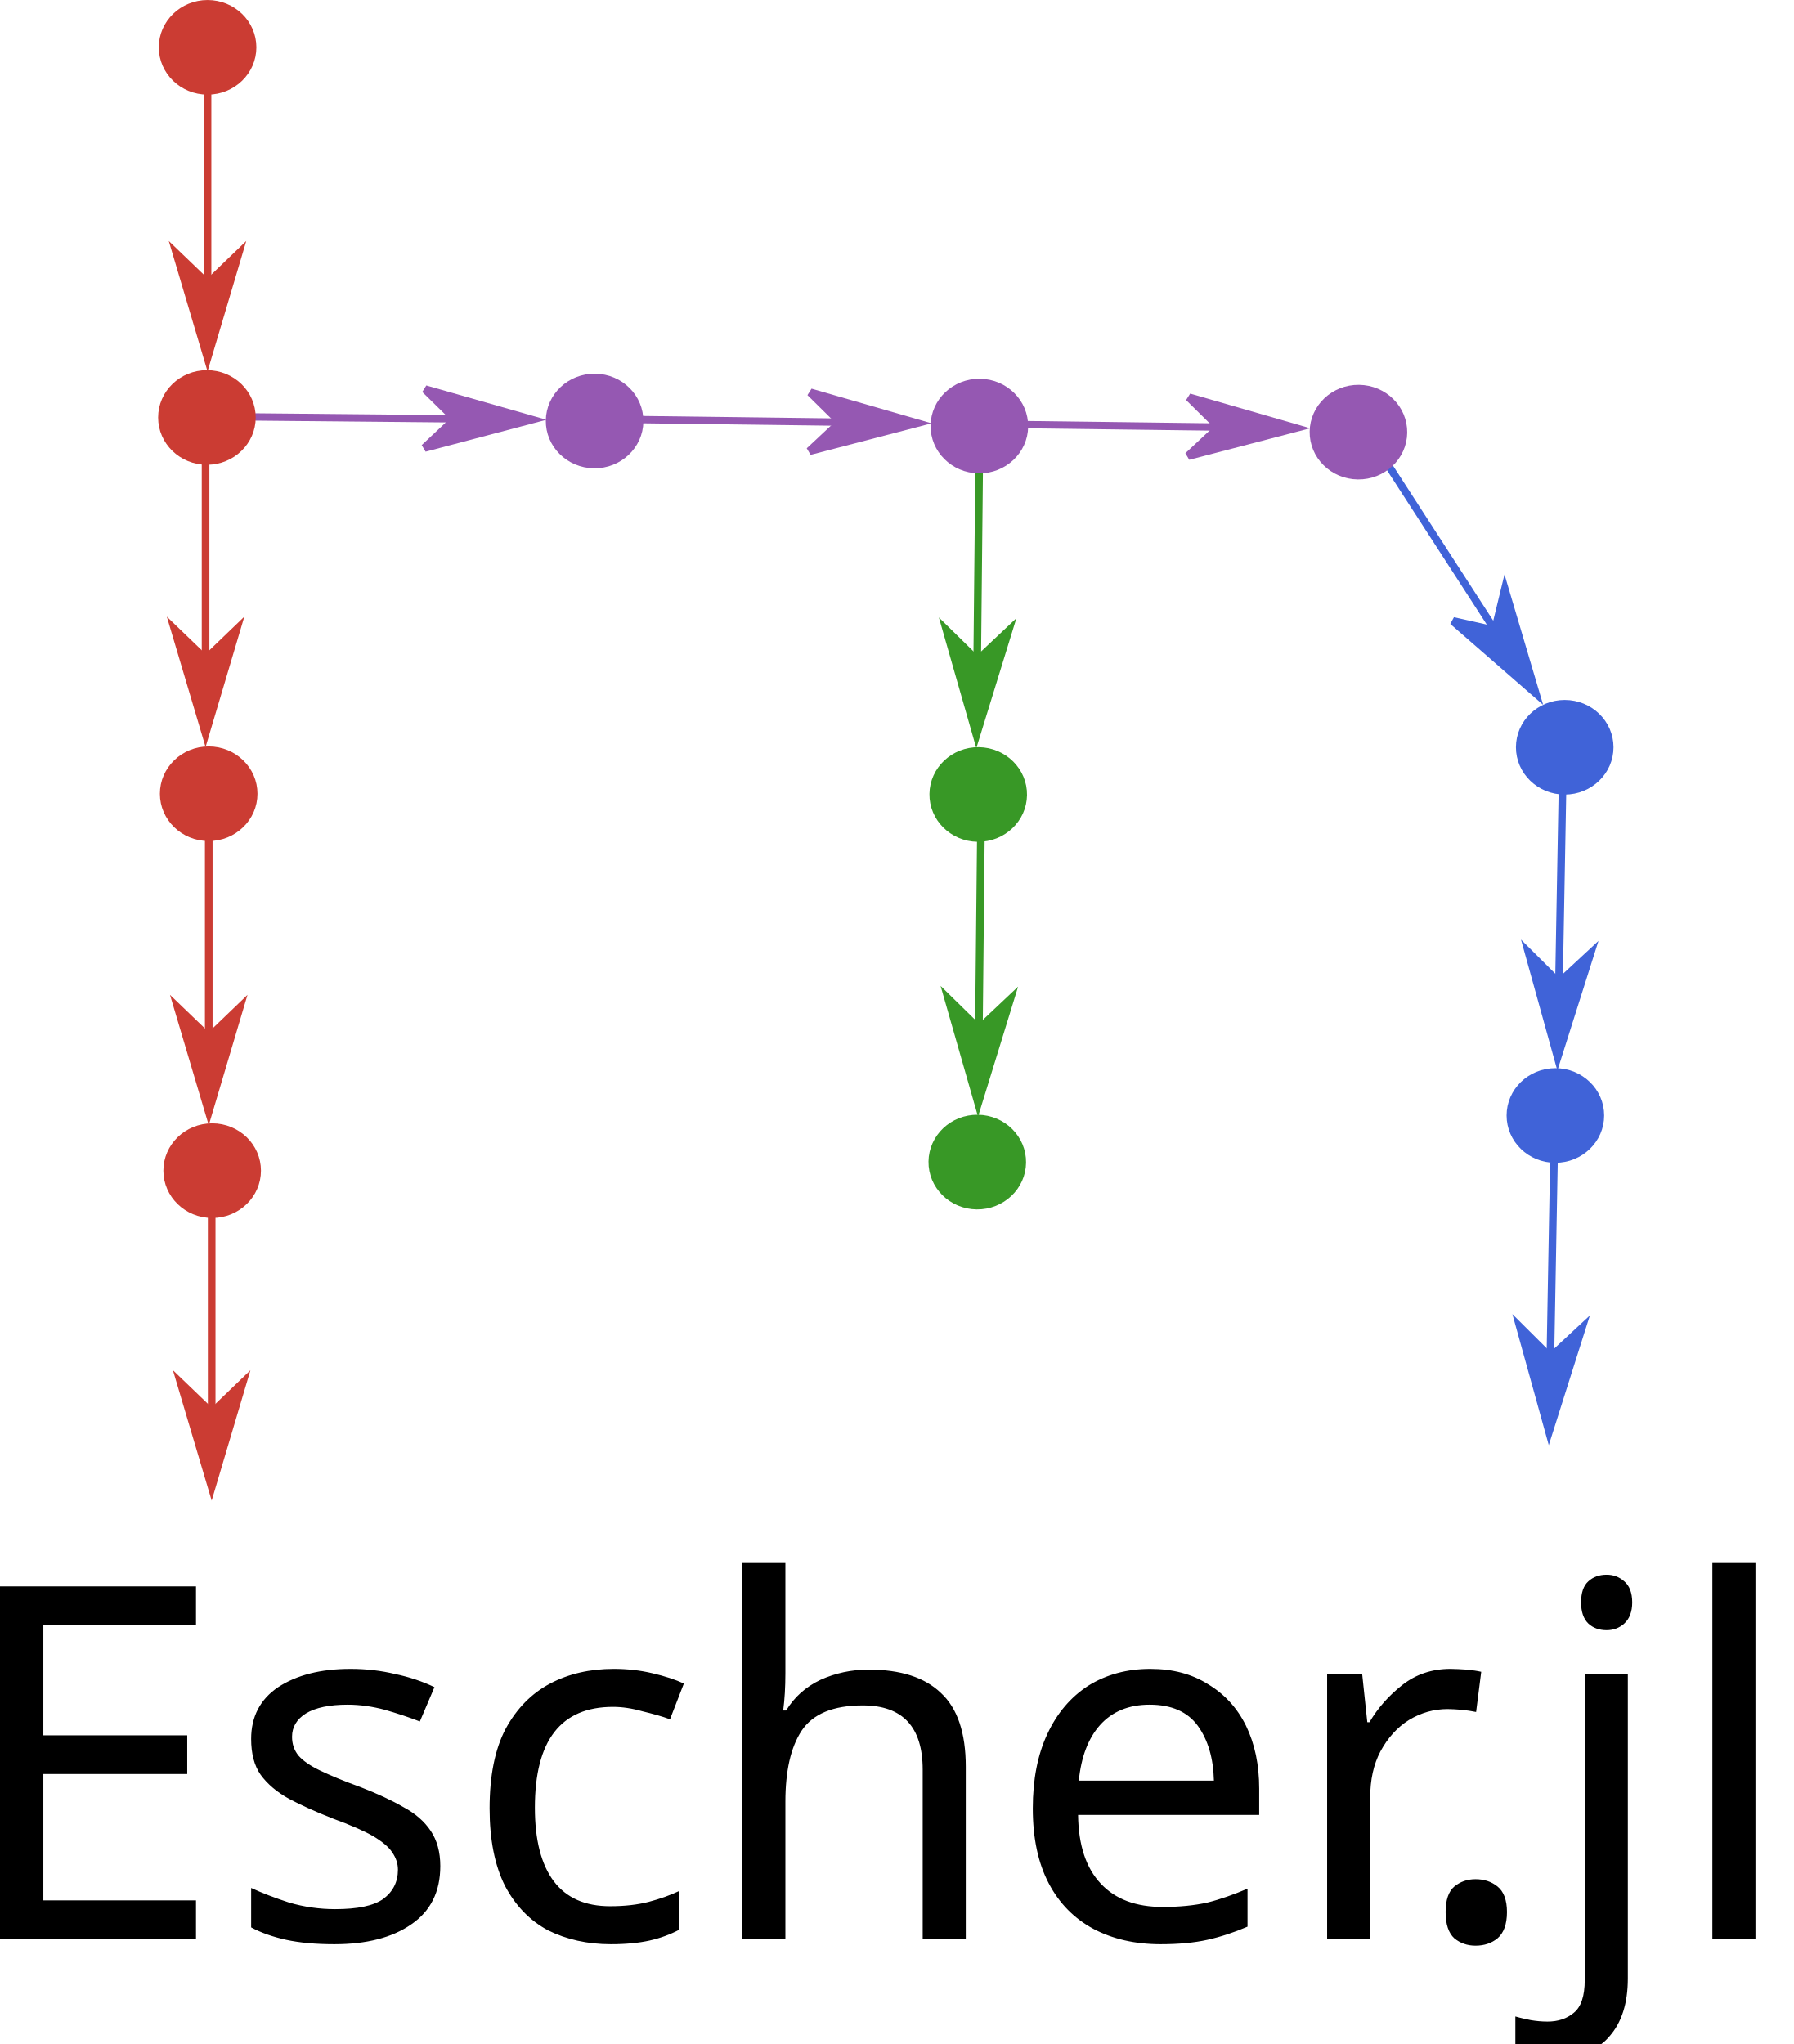
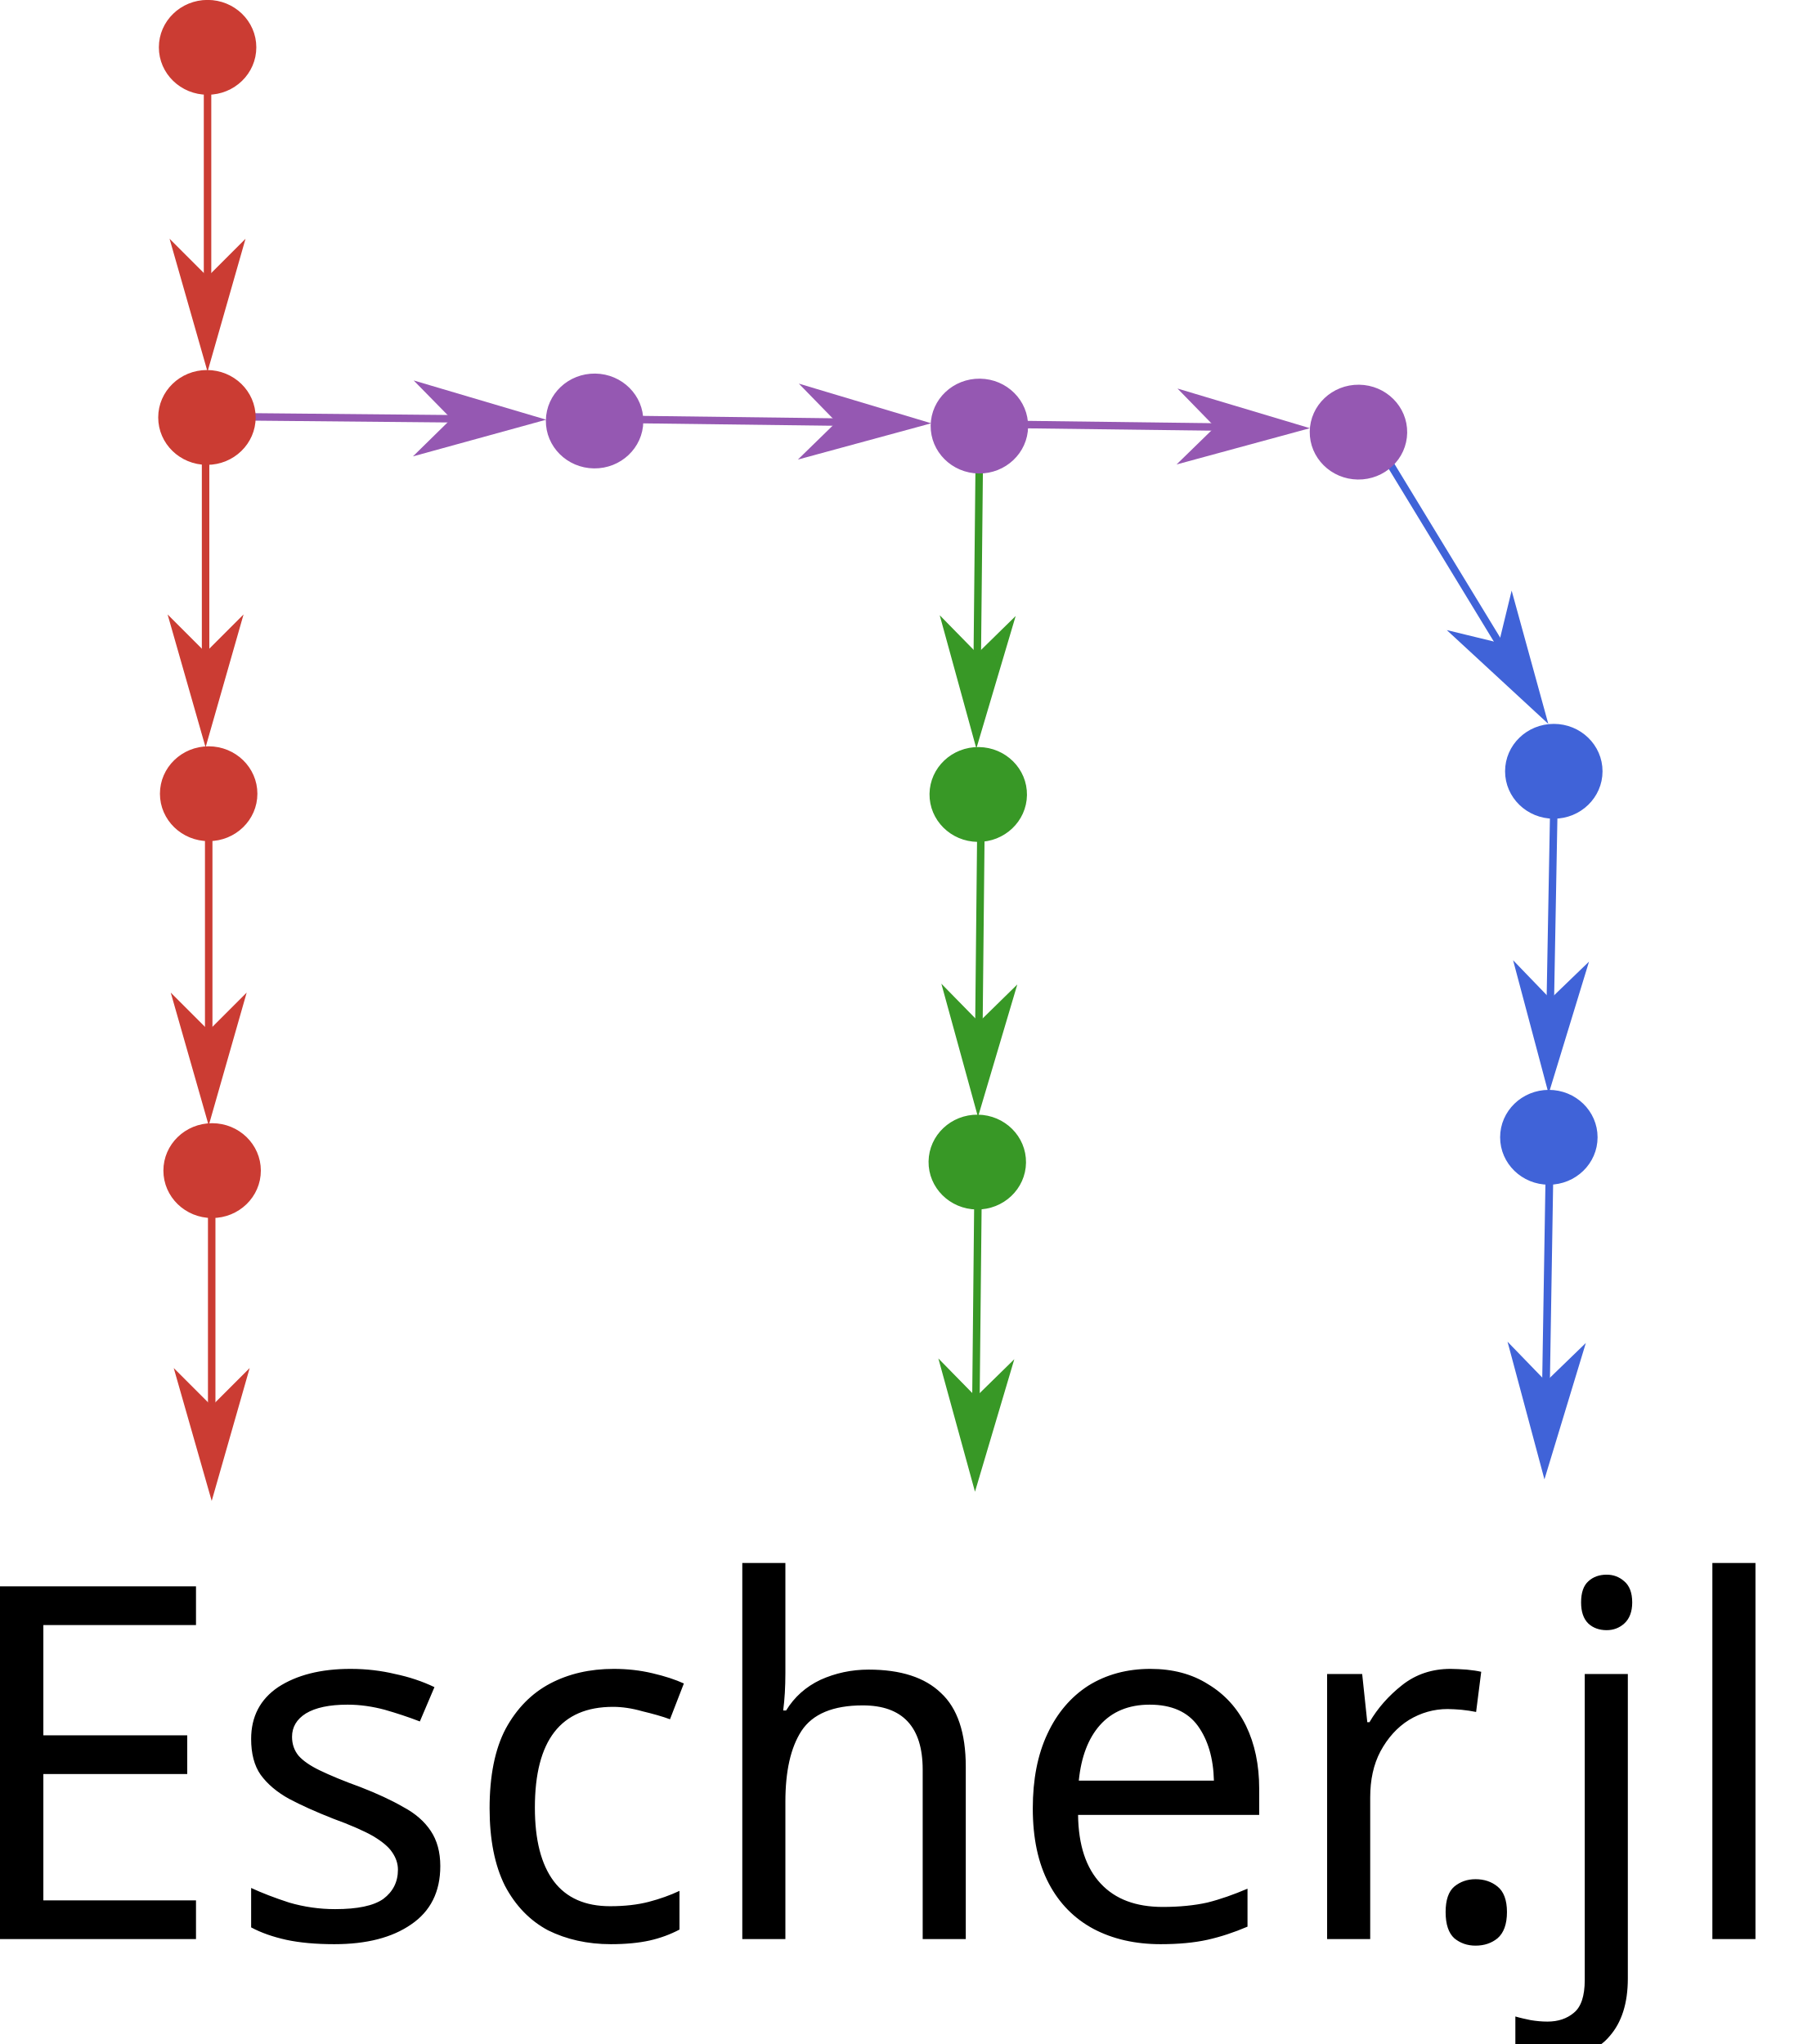
<svg xmlns="http://www.w3.org/2000/svg" width="38.364mm" height="43.734mm" viewBox="0 0 38.364 43.734" version="1.1" id="svg1741">
  <defs id="defs1735">
    <marker style="overflow:visible" id="marker6807" refX="0" refY="0" orient="auto">
      <path transform="matrix(-0.8,0,0,-0.8,-10,0)" style="fill:#ff0000;fill-opacity:1;fill-rule:evenodd;stroke:#ff0000;stroke-width:1pt;stroke-opacity:1" d="M 0,0 5,-5 -12.5,0 5,5 Z" id="path6805" />
    </marker>
    <marker style="overflow:visible" id="marker3617" refX="0" refY="0" orient="auto">
      <path transform="matrix(-0.8,0,0,-0.8,-10,0)" style="fill:#ff0000;fill-opacity:1;fill-rule:evenodd;stroke:#ff0000;stroke-width:1pt;stroke-opacity:1" d="M 0,0 5,-5 -12.5,0 5,5 Z" id="path3615" />
    </marker>
    <marker style="overflow:visible" id="marker3024" refX="0" refY="0" orient="auto">
      <path transform="matrix(-0.8,0,0,-0.8,-10,0)" style="fill:#cb3c33;fill-opacity:1;fill-rule:evenodd;stroke:#cb3c33;stroke-width:1pt;stroke-opacity:1" d="M 0,0 5,-5 -12.5,0 5,5 Z" id="path3022" />
    </marker>
    <rect x="48.948" y="125.677" width="1.323" height="14.552" id="rect2864" />
    <marker style="overflow:visible" id="Arrow1Lstart" refX="0" refY="0" orient="auto">
      <path transform="matrix(0.8,0,0,0.8,10,0)" style="fill:#000000;fill-opacity:1;fill-rule:evenodd;stroke:#000000;stroke-width:1pt;stroke-opacity:1" d="M 0,0 5,-5 -12.5,0 5,5 Z" id="path918" />
    </marker>
    <marker style="overflow:visible" id="Arrow1Lend-9" refX="0" refY="0" orient="auto">
      <path transform="matrix(-0.8,0,0,-0.8,-10,0)" style="fill:#000000;fill-opacity:1;fill-rule:evenodd;stroke:#000000;stroke-width:1pt;stroke-opacity:1" d="M 0,0 5,-5 -12.5,0 5,5 Z" id="path921-9" />
    </marker>
    <marker style="overflow:visible" id="Arrow1Lend-9-0" refX="0" refY="0" orient="auto">
      <path transform="matrix(-0.8,0,0,-0.8,-10,0)" style="fill:#000000;fill-opacity:1;fill-rule:evenodd;stroke:#000000;stroke-width:1pt;stroke-opacity:1" d="M 0,0 5,-5 -12.5,0 5,5 Z" id="path921-9-8" />
    </marker>
    <marker style="overflow:visible" id="Arrow1Lend-4" refX="0" refY="0" orient="auto">
      <path transform="matrix(-0.8,0,0,-0.8,-10,0)" style="fill:#000000;fill-opacity:1;fill-rule:evenodd;stroke:#000000;stroke-width:1pt;stroke-opacity:1" d="M 0,0 5,-5 -12.5,0 5,5 Z" id="path921-5" />
    </marker>
    <marker style="overflow:visible" id="Arrow1Lend-9-4" refX="0" refY="0" orient="auto">
      <path transform="matrix(-0.8,0,0,-0.8,-10,0)" style="fill:#000000;fill-opacity:1;fill-rule:evenodd;stroke:#000000;stroke-width:1pt;stroke-opacity:1" d="M 0,0 5,-5 -12.5,0 5,5 Z" id="path921-9-5" />
    </marker>
    <marker style="overflow:visible" id="Arrow1Lend-9-0-8" refX="0" refY="0" orient="auto">
      <path transform="matrix(-0.8,0,0,-0.8,-10,0)" style="fill:#000000;fill-opacity:1;fill-rule:evenodd;stroke:#000000;stroke-width:1pt;stroke-opacity:1" d="M 0,0 5,-5 -12.5,0 5,5 Z" id="path921-9-8-7" />
    </marker>
    <marker style="overflow:visible" id="Arrow1Lend-2" refX="0" refY="0" orient="auto">
      <path transform="matrix(-0.8,0,0,-0.8,-10,0)" style="fill:#000000;fill-opacity:1;fill-rule:evenodd;stroke:#000000;stroke-width:1pt;stroke-opacity:1" d="M 0,0 5,-5 -12.5,0 5,5 Z" id="path921-52" />
    </marker>
    <marker style="overflow:visible" id="marker3024-2" refX="0" refY="0" orient="auto">
      <path transform="matrix(-0.8,0,0,-0.8,-10,0)" style="fill:#cb3c33;fill-opacity:1;fill-rule:evenodd;stroke:#cb3c33;stroke-width:1pt;stroke-opacity:1" d="M 0,0 5,-5 -12.5,0 5,5 Z" id="path3022-5" />
    </marker>
    <marker style="overflow:visible" id="marker3024-2-5" refX="0" refY="0" orient="auto">
      <path transform="matrix(-0.8,0,0,-0.8,-10,0)" style="fill:#cb3c33;fill-opacity:1;fill-rule:evenodd;stroke:#cb3c33;stroke-width:1pt;stroke-opacity:1" d="M 0,0 5,-5 -12.5,0 5,5 Z" id="path3022-5-6" />
    </marker>
    <marker style="overflow:visible" id="marker3024-2-3" refX="0" refY="0" orient="auto">
      <path transform="matrix(-0.8,0,0,-0.8,-10,0)" style="fill:#ff0000;fill-opacity:1;fill-rule:evenodd;stroke:#ff0000;stroke-width:1pt;stroke-opacity:1" d="M 0,0 5,-5 -12.5,0 5,5 Z" id="path3022-5-2" />
    </marker>
    <marker style="overflow:visible" id="marker3617-7" refX="0" refY="0" orient="auto">
      <path transform="matrix(-0.8,0,0,-0.8,-10,0)" style="fill:#000000;fill-opacity:1;fill-rule:evenodd;stroke:#000000;stroke-width:1pt;stroke-opacity:1" d="M 0,0 5,-5 -12.5,0 5,5 Z" id="path3615-7" />
    </marker>
    <marker style="overflow:visible" id="marker3617-1" refX="0" refY="0" orient="auto">
      <path transform="matrix(-0.8,0,0,-0.8,-10,0)" style="fill:#000000;fill-opacity:1;fill-rule:evenodd;stroke:#000000;stroke-width:1pt;stroke-opacity:1" d="M 0,0 5,-5 -12.5,0 5,5 Z" id="path3615-9" />
    </marker>
    <marker style="overflow:visible" id="marker3617-1-9" refX="0" refY="0" orient="auto">
      <path transform="matrix(-0.8,0,0,-0.8,-10,0)" style="fill:#000000;fill-opacity:1;fill-rule:evenodd;stroke:#000000;stroke-width:1pt;stroke-opacity:1" d="M 0,0 5,-5 -12.5,0 5,5 Z" id="path3615-9-9" />
    </marker>
    <marker style="overflow:visible" id="marker3024-2-3-5" refX="0" refY="0" orient="auto">
      <path transform="matrix(-0.8,0,0,-0.8,-10,0)" style="fill:#000000;fill-opacity:1;fill-rule:evenodd;stroke:#000000;stroke-width:1pt;stroke-opacity:1" d="M 0,0 5,-5 -12.5,0 5,5 Z" id="path3022-5-2-9" />
    </marker>
    <marker style="overflow:visible" id="marker3024-29" refX="0" refY="0" orient="auto">
      <path transform="matrix(-0.8,0,0,-0.8,-10,0)" style="fill:#9558b2;fill-opacity:1;fill-rule:evenodd;stroke:#9558b2;stroke-width:1pt;stroke-opacity:1" d="M 0,0 5,-5 -12.5,0 5,5 Z" id="path3022-1" />
    </marker>
    <marker style="overflow:visible" id="marker3024-2-2" refX="0" refY="0" orient="auto">
      <path transform="matrix(-0.8,0,0,-0.8,-10,0)" style="fill:#9558b2;fill-opacity:1;fill-rule:evenodd;stroke:#9558b2;stroke-width:1pt;stroke-opacity:1" d="M 0,0 5,-5 -12.5,0 5,5 Z" id="path3022-5-3" />
    </marker>
    <marker style="overflow:visible" id="marker3024-9" refX="0" refY="0" orient="auto">
      <path transform="matrix(-0.8,0,0,-0.8,-10,0)" style="fill:#9558b2;fill-opacity:1;fill-rule:evenodd;stroke:#9558b2;stroke-width:1pt;stroke-opacity:1" d="M 0,0 5,-5 -12.5,0 5,5 Z" id="path3022-2" />
    </marker>
    <marker style="overflow:visible" id="marker3024-2-3-5-7" refX="0" refY="0" orient="auto">
      <path transform="matrix(-0.8,0,0,-0.8,-10,0)" style="fill:#4063d8;fill-opacity:1;fill-rule:evenodd;stroke:#4063d8;stroke-width:1pt;stroke-opacity:1" d="M 0,0 5,-5 -12.5,0 5,5 Z" id="path3022-5-2-9-4" />
    </marker>
    <marker style="overflow:visible" id="marker3024-2-3-9" refX="0" refY="0" orient="auto">
      <path transform="matrix(-0.8,0,0,-0.8,-10,0)" style="fill:#000000;fill-opacity:1;fill-rule:evenodd;stroke:#000000;stroke-width:1pt;stroke-opacity:1" d="M 0,0 5,-5 -12.5,0 5,5 Z" id="path3022-5-2-0" />
    </marker>
    <marker style="overflow:visible" id="marker3024-2-3-5-4" refX="0" refY="0" orient="auto">
      <path transform="matrix(-0.8,0,0,-0.8,-10,0)" style="fill:#000000;fill-opacity:1;fill-rule:evenodd;stroke:#000000;stroke-width:1pt;stroke-opacity:1" d="M 0,0 5,-5 -12.5,0 5,5 Z" id="path3022-5-2-9-7" />
    </marker>
    <marker style="overflow:visible" id="marker3024-2-3-5-7-0" refX="0" refY="0" orient="auto">
      <path transform="matrix(-0.8,0,0,-0.8,-10,0)" style="fill:#000000;fill-opacity:1;fill-rule:evenodd;stroke:#000000;stroke-width:1pt;stroke-opacity:1" d="M 0,0 5,-5 -12.5,0 5,5 Z" id="path3022-5-2-9-4-2" />
    </marker>
    <marker style="overflow:visible" id="marker3024-29-1" refX="0" refY="0" orient="auto">
      <path transform="matrix(-0.8,0,0,-0.8,-10,0)" style="fill:#389826;fill-opacity:1;fill-rule:evenodd;stroke:#389826;stroke-width:1pt;stroke-opacity:1" d="M 0,0 5,-5 -12.5,0 5,5 Z" id="path3022-1-8" />
    </marker>
    <marker style="overflow:visible" id="marker3024-2-2-8" refX="0" refY="0" orient="auto">
      <path transform="matrix(-0.8,0,0,-0.8,-10,0)" style="fill:#000000;fill-opacity:1;fill-rule:evenodd;stroke:#000000;stroke-width:1pt;stroke-opacity:1" d="M 0,0 5,-5 -12.5,0 5,5 Z" id="path3022-5-3-6" />
    </marker>
    <marker style="overflow:visible" id="marker3024-2-2-3" refX="0" refY="0" orient="auto">
      <path transform="matrix(-0.8,0,0,-0.8,-10,0)" style="fill:#000000;fill-opacity:1;fill-rule:evenodd;stroke:#000000;stroke-width:1pt;stroke-opacity:1" d="M 0,0 5,-5 -12.5,0 5,5 Z" id="path3022-5-3-9" />
    </marker>
    <marker style="overflow:visible" id="Arrow1Lend-9-2" refX="0" refY="0" orient="auto">
      <path transform="matrix(-0.8,0,0,-0.8,-10,0)" style="fill:#000000;fill-opacity:1;fill-rule:evenodd;stroke:#000000;stroke-width:1pt;stroke-opacity:1" d="M 0,0 5,-5 -12.5,0 5,5 Z" id="path921-9-9" />
    </marker>
    <marker style="overflow:visible" id="Arrow1Lend-9-0-7" refX="0" refY="0" orient="auto">
      <path transform="matrix(-0.8,0,0,-0.8,-10,0)" style="fill:#000000;fill-opacity:1;fill-rule:evenodd;stroke:#000000;stroke-width:1pt;stroke-opacity:1" d="M 0,0 5,-5 -12.5,0 5,5 Z" id="path921-9-8-3" />
    </marker>
    <marker style="overflow:visible" id="Arrow1Lend-4-4" refX="0" refY="0" orient="auto">
      <path transform="matrix(-0.8,0,0,-0.8,-10,0)" style="fill:#000000;fill-opacity:1;fill-rule:evenodd;stroke:#000000;stroke-width:1pt;stroke-opacity:1" d="M 0,0 5,-5 -12.5,0 5,5 Z" id="path921-5-6" />
    </marker>
    <marker style="overflow:visible" id="Arrow1Lend-9-4-7" refX="0" refY="0" orient="auto">
      <path transform="matrix(-0.8,0,0,-0.8,-10,0)" style="fill:#000000;fill-opacity:1;fill-rule:evenodd;stroke:#000000;stroke-width:1pt;stroke-opacity:1" d="M 0,0 5,-5 -12.5,0 5,5 Z" id="path921-9-5-7" />
    </marker>
    <marker style="overflow:visible" id="Arrow1Lend-9-0-8-8" refX="0" refY="0" orient="auto">
      <path transform="matrix(-0.8,0,0,-0.8,-10,0)" style="fill:#000000;fill-opacity:1;fill-rule:evenodd;stroke:#000000;stroke-width:1pt;stroke-opacity:1" d="M 0,0 5,-5 -12.5,0 5,5 Z" id="path921-9-8-7-8" />
    </marker>
    <marker style="overflow:visible" id="marker3024-2-25" refX="0" refY="0" orient="auto">
      <path transform="matrix(-0.8,0,0,-0.8,-10,0)" style="fill:#000000;fill-opacity:1;fill-rule:evenodd;stroke:#000000;stroke-width:1pt;stroke-opacity:1" d="M 0,0 5,-5 -12.5,0 5,5 Z" id="path3022-5-7" />
    </marker>
    <marker style="overflow:visible" id="marker3024-2-5-6" refX="0" refY="0" orient="auto">
      <path transform="matrix(-0.8,0,0,-0.8,-10,0)" style="fill:#000000;fill-opacity:1;fill-rule:evenodd;stroke:#000000;stroke-width:1pt;stroke-opacity:1" d="M 0,0 5,-5 -12.5,0 5,5 Z" id="path3022-5-6-9" />
    </marker>
    <marker style="overflow:visible" id="marker3024-2-3-8" refX="0" refY="0" orient="auto">
      <path transform="matrix(-0.8,0,0,-0.8,-10,0)" style="fill:#000000;fill-opacity:1;fill-rule:evenodd;stroke:#000000;stroke-width:1pt;stroke-opacity:1" d="M 0,0 5,-5 -12.5,0 5,5 Z" id="path3022-5-2-1" />
    </marker>
    <marker style="overflow:visible" id="marker3024-2-3-5-3" refX="0" refY="0" orient="auto">
      <path transform="matrix(-0.8,0,0,-0.8,-10,0)" style="fill:#000000;fill-opacity:1;fill-rule:evenodd;stroke:#000000;stroke-width:1pt;stroke-opacity:1" d="M 0,0 5,-5 -12.5,0 5,5 Z" id="path3022-5-2-9-6" />
    </marker>
    <marker style="overflow:visible" id="marker3024-2-2-2" refX="0" refY="0" orient="auto">
      <path transform="matrix(-0.8,0,0,-0.8,-10,0)" style="fill:#000000;fill-opacity:1;fill-rule:evenodd;stroke:#000000;stroke-width:1pt;stroke-opacity:1" d="M 0,0 5,-5 -12.5,0 5,5 Z" id="path3022-5-3-2" />
    </marker>
    <marker style="overflow:visible" id="marker3024-2-3-5-7-04" refX="0" refY="0" orient="auto">
      <path transform="matrix(-0.8,0,0,-0.8,-10,0)" style="fill:#000000;fill-opacity:1;fill-rule:evenodd;stroke:#000000;stroke-width:1pt;stroke-opacity:1" d="M 0,0 5,-5 -12.5,0 5,5 Z" id="path3022-5-2-9-4-5" />
    </marker>
    <marker style="overflow:visible" id="marker3024-2-3-9-7" refX="0" refY="0" orient="auto">
      <path transform="matrix(-0.8,0,0,-0.8,-10,0)" style="fill:#000000;fill-opacity:1;fill-rule:evenodd;stroke:#000000;stroke-width:1pt;stroke-opacity:1" d="M 0,0 5,-5 -12.5,0 5,5 Z" id="path3022-5-2-0-5" />
    </marker>
    <marker style="overflow:visible" id="marker3024-2-3-5-4-4" refX="0" refY="0" orient="auto">
      <path transform="matrix(-0.8,0,0,-0.8,-10,0)" style="fill:#000000;fill-opacity:1;fill-rule:evenodd;stroke:#000000;stroke-width:1pt;stroke-opacity:1" d="M 0,0 5,-5 -12.5,0 5,5 Z" id="path3022-5-2-9-7-1" />
    </marker>
    <marker style="overflow:visible" id="marker3024-2-3-5-7-0-0" refX="0" refY="0" orient="auto">
      <path transform="matrix(-0.8,0,0,-0.8,-10,0)" style="fill:#000000;fill-opacity:1;fill-rule:evenodd;stroke:#000000;stroke-width:1pt;stroke-opacity:1" d="M 0,0 5,-5 -12.5,0 5,5 Z" id="path3022-5-2-9-4-2-1" />
    </marker>
    <marker style="overflow:visible" id="marker3024-2-2-8-9" refX="0" refY="0" orient="auto">
      <path transform="matrix(-0.8,0,0,-0.8,-10,0)" style="fill:#000000;fill-opacity:1;fill-rule:evenodd;stroke:#000000;stroke-width:1pt;stroke-opacity:1" d="M 0,0 5,-5 -12.5,0 5,5 Z" id="path3022-5-3-6-9" />
    </marker>
    <marker style="overflow:visible" id="marker3024-2-2-3-3" refX="0" refY="0" orient="auto">
      <path transform="matrix(-0.8,0,0,-0.8,-10,0)" style="fill:#000000;fill-opacity:1;fill-rule:evenodd;stroke:#000000;stroke-width:1pt;stroke-opacity:1" d="M 0,0 5,-5 -12.5,0 5,5 Z" id="path3022-5-3-9-1" />
    </marker>
    <marker style="overflow:visible" id="marker3024-2-5-3" refX="0" refY="0" orient="auto">
      <path transform="matrix(-0.8,0,0,-0.8,-10,0)" style="fill:#cb3c33;fill-opacity:1;fill-rule:evenodd;stroke:#cb3c33;stroke-width:1pt;stroke-opacity:1" d="M 0,0 5,-5 -12.5,0 5,5 Z" id="path3022-5-6-5" />
    </marker>
    <marker style="overflow:visible" id="marker3024-2-2-4" refX="0" refY="0" orient="auto">
      <path transform="matrix(-0.8,0,0,-0.8,-10,0)" style="fill:#4063d8;fill-opacity:1;fill-rule:evenodd;stroke:#4063d8;stroke-width:1pt;stroke-opacity:1" d="M 0,0 5,-5 -12.5,0 5,5 Z" id="path3022-5-3-3" />
    </marker>
    <marker style="overflow:visible" id="marker3024-29-1-4" refX="0" refY="0" orient="auto">
      <path transform="matrix(-0.8,0,0,-0.8,-10,0)" style="fill:#389826;fill-opacity:1;fill-rule:evenodd;stroke:#389826;stroke-width:1pt;stroke-opacity:1" d="M 0,0 5,-5 -12.5,0 5,5 Z" id="path3022-1-8-9" />
    </marker>
    <marker style="overflow:visible" id="marker3024-2-2-4-0" refX="0" refY="0" orient="auto">
      <path transform="matrix(-0.8,0,0,-0.8,-10,0)" style="fill:#4063d8;fill-opacity:1;fill-rule:evenodd;stroke:#4063d8;stroke-width:1pt;stroke-opacity:1" d="M 0,0 5,-5 -12.5,0 5,5 Z" id="path3022-5-3-3-2" />
    </marker>
    <marker style="overflow:visible" id="marker3024-2-2-4-0-4" refX="0" refY="0" orient="auto">
      <path transform="matrix(-0.8,0,0,-0.8,-10,0)" style="fill:#4063d8;fill-opacity:1;fill-rule:evenodd;stroke:#4063d8;stroke-width:1pt;stroke-opacity:1" d="M 0,0 5,-5 -12.5,0 5,5 Z" id="path3022-5-3-3-2-3" />
    </marker>
+     <marker style="overflow:visible" id="marker3024-29-1-4-9" refX="0" refY="0" orient="auto">
+       <path transform="matrix(-0.8,0,0,-0.8,-10,0)" style="fill:#389826;fill-opacity:1;fill-rule:evenodd;stroke:#389826;stroke-width:1pt;stroke-opacity:1" d="M 0,0 5,-5 -12.5,0 5,5 Z" id="path3022-1-8-9-6" />
+     </marker>
  </defs>
  <g id="layer1" transform="translate(-83.84587,-108.5462)">
-     <g id="g5081" transform="matrix(1.306336,0,0,1.25593,-21.71309,-40.40423)">
-       <text xml:space="preserve" id="text2862" style="font-size:10.583px;line-height:1.25;font-family:'Fira Sans';-inkscape-font-specification:'Fira Sans';letter-spacing:0px;word-spacing:0px;white-space:pre;shape-inside:url(#rect2864);" />
-       <ellipse style="fill:#cb3c33;fill-opacity:1;stroke:#cb3c33;stroke-width:0.146;stroke-miterlimit:4;stroke-dasharray:none;stroke-dashoffset:0;stroke-opacity:1" id="path2927" cx="84.205" cy="119.404" rx="0.726" ry="0.733" />
-       <ellipse style="fill:#cb3c33;fill-opacity:1;stroke:#cb3c33;stroke-width:0.146;stroke-miterlimit:4;stroke-dasharray:none;stroke-dashoffset:0;stroke-opacity:1" id="path2927-1-1" cx="84.223" cy="132.12" rx="0.726" ry="0.733" />
-       <ellipse style="fill:#cb3c33;fill-opacity:1;stroke:#cb3c33;stroke-width:0.146;stroke-miterlimit:4;stroke-dasharray:none;stroke-dashoffset:0;stroke-opacity:1" id="path2927-1-0" cx="84.28" cy="138.541" rx="0.726" ry="0.733" />
-       <path style="fill:none;fill-opacity:1;stroke:#cb3c33;stroke-width:0.125;stroke-linecap:butt;stroke-linejoin:miter;stroke-miterlimit:4;stroke-dasharray:none;stroke-opacity:1;marker-end:url(#marker3024)" d="m 84.204,120.056 v 4.626" id="path3014" />
-       <path style="fill:none;stroke:#cb3c33;stroke-width:0.125;stroke-linecap:butt;stroke-linejoin:miter;stroke-miterlimit:4;stroke-dasharray:none;stroke-opacity:1;marker-end:url(#marker3024-2)" d="m 84.172,126.456 v 4.626" id="path3014-9" />
-       <path style="fill:none;stroke:#cb3c33;stroke-width:0.125;stroke-linecap:butt;stroke-linejoin:miter;stroke-miterlimit:4;stroke-dasharray:none;stroke-opacity:1;marker-end:url(#marker3024-2-5)" d="m 84.224,132.899 v 4.626" id="path3014-9-2" />
-       <ellipse style="fill:#9558b2;fill-opacity:1;stroke:#9558b2;stroke-width:0.146;stroke-miterlimit:4;stroke-dasharray:none;stroke-dashoffset:0;stroke-opacity:1" id="path2927-4" cx="-124.559" cy="92.17" rx="0.733" ry="0.726" transform="matrix(0.01299686,-0.9999155,0.9999122,0.01325174,0,0)" />
-       <path style="fill:none;stroke:#9558b2;stroke-width:0.125;stroke-linecap:butt;stroke-linejoin:miter;stroke-miterlimit:4;stroke-dasharray:none;stroke-opacity:1;marker-end:url(#marker3024-29)" d="m 91.239,125.745 4.581,0.061" id="path3014-92" />
-       <path style="fill:none;stroke:#9558b2;stroke-width:0.125;stroke-linecap:butt;stroke-linejoin:miter;stroke-miterlimit:4;stroke-dasharray:none;stroke-opacity:1;marker-end:url(#marker3024-2-2)" d="m 97.44,125.829 4.581,0.061" id="path3014-9-7" />
-       <path style="fill:none;stroke:#9558b2;stroke-width:0.125;stroke-linecap:butt;stroke-linejoin:miter;stroke-miterlimit:4;stroke-dasharray:none;stroke-opacity:1;marker-end:url(#marker3024-9)" d="m 84.932,125.7 4.581,0.046" id="path3014-2" />
-       <ellipse style="fill:#4063d8;fill-opacity:1;stroke:#4063d8;stroke-width:0.146;stroke-miterlimit:4;stroke-dasharray:none;stroke-dashoffset:0;stroke-opacity:1" id="path2927-1-5-3-0" cx="106.431" cy="131.328" rx="0.726" ry="0.733" />
-       <path style="fill:none;stroke:#389826;stroke-width:0.125;stroke-linecap:butt;stroke-linejoin:miter;stroke-miterlimit:4;stroke-dasharray:none;stroke-opacity:1;marker-end:url(#marker3024-29-1)" d="m 96.842,126.476 -0.045,4.626" id="path3014-92-7" />
-       <ellipse style="fill:#389826;fill-opacity:1;stroke:#389826;stroke-width:0.146;stroke-miterlimit:4;stroke-dasharray:none;stroke-dashoffset:0;stroke-opacity:1" id="path2927-1-3-1" cx="-130.838" cy="98.535" rx="0.733" ry="0.726" transform="matrix(0.01299686,-0.9999155,0.9999122,0.01325174,0,0)" />
-       <path style="fill:none;stroke:#cb3c33;stroke-width:0.125;stroke-linecap:butt;stroke-linejoin:miter;stroke-miterlimit:4;stroke-dasharray:none;stroke-opacity:1;marker-end:url(#marker3024-2-5-3)" d="m 84.272,139.294 v 4.626" id="path3014-9-2-3" />
-       <ellipse style="fill:#cb3c33;fill-opacity:1;stroke:#cb3c33;stroke-width:0.146;stroke-miterlimit:4;stroke-dasharray:none;stroke-dashoffset:0;stroke-opacity:1" id="path2927-1" cx="84.194" cy="125.71" rx="0.726" ry="0.733" />
-       <ellipse style="fill:#9558b2;fill-opacity:1;stroke:#9558b2;stroke-width:0.146;stroke-miterlimit:4;stroke-dasharray:none;stroke-dashoffset:0;stroke-opacity:1" id="path2927-1-3" cx="-124.562" cy="98.472" rx="0.733" ry="0.726" transform="matrix(0.01299686,-0.9999155,0.9999122,0.01325174,0,0)" />
-       <path style="fill:none;stroke:#4063d8;stroke-width:0.125;stroke-linecap:butt;stroke-linejoin:miter;stroke-miterlimit:4;stroke-dasharray:none;stroke-opacity:1;marker-end:url(#marker3024-2-2-4)" d="m 103.532,126.509 2.418,3.891" id="path3014-9-7-8" />
-       <ellipse style="fill:#9558b2;fill-opacity:1;stroke:#9558b2;stroke-width:0.146;stroke-miterlimit:4;stroke-dasharray:none;stroke-dashoffset:0;stroke-opacity:1" id="path2927-1-3-5" cx="-124.583" cy="104.681" rx="0.733" ry="0.726" transform="matrix(0.01299686,-0.9999155,0.9999122,0.01325174,0,0)" />
-       <path style="fill:none;stroke:#389826;stroke-width:0.125;stroke-linecap:butt;stroke-linejoin:miter;stroke-miterlimit:4;stroke-dasharray:none;stroke-opacity:1;marker-end:url(#marker3024-29-1-4)" d="m 96.87,132.753 -0.045,4.626" id="path3014-92-7-6" />
-       <ellipse style="fill:#389826;fill-opacity:1;stroke:#389826;stroke-width:0.146;stroke-miterlimit:4;stroke-dasharray:none;stroke-dashoffset:0;stroke-opacity:1" id="path2927-1-3-1-8" cx="-137.1" cy="98.601" rx="0.733" ry="0.726" transform="matrix(0.01299686,-0.9999155,0.9999122,0.01325174,0,0)" />
-       <path style="fill:none;stroke:#4063d8;stroke-width:0.125;stroke-linecap:butt;stroke-linejoin:miter;stroke-miterlimit:4;stroke-dasharray:none;stroke-opacity:1;marker-end:url(#marker3024-2-2-4-0)" d="m 106.395,132.013 -0.08,4.581" id="path3014-9-7-8-6" />
-       <ellipse style="fill:#4063d8;fill-opacity:1;stroke:#4063d8;stroke-width:0.146;stroke-miterlimit:4;stroke-dasharray:none;stroke-dashoffset:0;stroke-opacity:1" id="path2927-1-5-3-0-6" cx="106.278" cy="137.601" rx="0.726" ry="0.733" />
-       <path style="fill:none;stroke:#4063d8;stroke-width:0.125;stroke-linecap:butt;stroke-linejoin:miter;stroke-miterlimit:4;stroke-dasharray:none;stroke-opacity:1;marker-end:url(#marker3024-2-2-4-0-4)" d="m 106.254,138.394 -0.08,4.581" id="path3014-9-7-8-6-1" />
-     </g>
+     <text xml:space="preserve" id="text2862" style="font-size:10.583px;line-height:1.25;font-family:'Fira Sans';-inkscape-font-specification:'Fira Sans';letter-spacing:0px;word-spacing:0px;white-space:pre;shape-inside:url(#rect2864);" transform="matrix(1.306336,0,0,1.25593,-21.71309,-40.40423)" />
+     <ellipse style="fill:#cb3c33;fill-opacity:1;stroke:#cb3c33;stroke-width:0.187;stroke-miterlimit:4;stroke-dasharray:none;stroke-dashoffset:0;stroke-opacity:1" id="path2927" cx="88.287" cy="109.559" rx="0.949" ry="0.921" />
+     <ellipse style="fill:#cb3c33;fill-opacity:1;stroke:#cb3c33;stroke-width:0.187;stroke-miterlimit:4;stroke-dasharray:none;stroke-dashoffset:0;stroke-opacity:1" id="path2927-1-1" cx="88.31" cy="125.529" rx="0.949" ry="0.921" />
+     <ellipse style="fill:#cb3c33;fill-opacity:1;stroke:#cb3c33;stroke-width:0.187;stroke-miterlimit:4;stroke-dasharray:none;stroke-dashoffset:0;stroke-opacity:1" id="path2927-1-0" cx="88.384" cy="133.593" rx="0.949" ry="0.921" />
+     <path style="fill:none;fill-opacity:1;stroke:#cb3c33;stroke-width:0.16;stroke-linecap:butt;stroke-linejoin:miter;stroke-miterlimit:4;stroke-dasharray:none;stroke-opacity:1;marker-end:url(#marker3024)" d="m 88.286,110.378 v 5.81" id="path3014" />
+     <path style="fill:none;stroke:#cb3c33;stroke-width:0.16;stroke-linecap:butt;stroke-linejoin:miter;stroke-miterlimit:4;stroke-dasharray:none;stroke-opacity:1;marker-end:url(#marker3024-2)" d="m 88.244,118.416 v 5.81" id="path3014-9" />
+     <path style="fill:none;stroke:#cb3c33;stroke-width:0.16;stroke-linecap:butt;stroke-linejoin:miter;stroke-miterlimit:4;stroke-dasharray:none;stroke-opacity:1;marker-end:url(#marker3024-2-5)" d="m 88.311,126.507 v 5.81" id="path3014-9-2" />
+     <ellipse style="fill:#9558b2;fill-opacity:1;stroke:#9558b2;stroke-width:0.187;stroke-miterlimit:4;stroke-dasharray:none;stroke-dashoffset:0;stroke-opacity:1" id="path2927-4" cx="-116.314" cy="98.147" rx="0.921" ry="0.949" transform="matrix(0.01351839,-0.9999086,0.9999188,0.01274049,0,0)" />
+     <path style="fill:none;stroke:#9558b2;stroke-width:0.16;stroke-linecap:butt;stroke-linejoin:miter;stroke-miterlimit:4;stroke-dasharray:none;stroke-opacity:1;marker-end:url(#marker3024-29)" d="m 97.475,117.523 5.984,0.076" id="path3014-92" />
+     <path style="fill:none;stroke:#9558b2;stroke-width:0.16;stroke-linecap:butt;stroke-linejoin:miter;stroke-miterlimit:4;stroke-dasharray:none;stroke-opacity:1;marker-end:url(#marker3024-2-2)" d="m 105.576,117.628 5.984,0.076" id="path3014-9-7" />
+     <path style="fill:none;stroke:#9558b2;stroke-width:0.16;stroke-linecap:butt;stroke-linejoin:miter;stroke-miterlimit:4;stroke-dasharray:none;stroke-opacity:1;marker-end:url(#marker3024-9)" d="m 89.237,117.466 5.984,0.057" id="path3014-2" />
+     <ellipse style="fill:#4063d8;fill-opacity:1;stroke:#4063d8;stroke-width:0.187;stroke-miterlimit:4;stroke-dasharray:none;stroke-dashoffset:0;stroke-opacity:1" id="path2927-1-5-3-0" cx="117.088" cy="125.049" rx="0.949" ry="0.921" />
+     <path style="fill:none;stroke:#389826;stroke-width:0.16;stroke-linecap:butt;stroke-linejoin:miter;stroke-miterlimit:4;stroke-dasharray:none;stroke-opacity:1;marker-end:url(#marker3024-29-1)" d="m 104.796,118.441 -0.059,5.81" id="path3014-92-7" />
+     <ellipse style="fill:#389826;fill-opacity:1;stroke:#389826;stroke-width:0.187;stroke-miterlimit:4;stroke-dasharray:none;stroke-dashoffset:0;stroke-opacity:1" id="path2927-1-3-1" cx="-124.2" cy="106.462" rx="0.921" ry="0.949" transform="matrix(0.01351839,-0.9999086,0.9999188,0.01274049,0,0)" />
+     <path style="fill:none;stroke:#cb3c33;stroke-width:0.16;stroke-linecap:butt;stroke-linejoin:miter;stroke-miterlimit:4;stroke-dasharray:none;stroke-opacity:1;marker-end:url(#marker3024-2-5-3)" d="m 88.375,134.54 v 5.81" id="path3014-9-2-3" />
+     <ellipse style="fill:#cb3c33;fill-opacity:1;stroke:#cb3c33;stroke-width:0.187;stroke-miterlimit:4;stroke-dasharray:none;stroke-dashoffset:0;stroke-opacity:1" id="path2927-1" cx="88.273" cy="117.478" rx="0.949" ry="0.921" />
+     <ellipse style="fill:#9558b2;fill-opacity:1;stroke:#9558b2;stroke-width:0.187;stroke-miterlimit:4;stroke-dasharray:none;stroke-dashoffset:0;stroke-opacity:1" id="path2927-1-3" cx="-116.318" cy="106.38" rx="0.921" ry="0.949" transform="matrix(0.01351839,-0.9999086,0.9999188,0.01274049,0,0)" />
+     <path style="fill:none;stroke:#4063d8;stroke-width:0.16;stroke-linecap:butt;stroke-linejoin:miter;stroke-miterlimit:4;stroke-dasharray:none;stroke-opacity:1;marker-end:url(#marker3024-2-2-4)" d="m 113.598,118.493 3.211,5.276" id="path3014-9-7-8" />
+     <ellipse style="fill:#9558b2;fill-opacity:1;stroke:#9558b2;stroke-width:0.187;stroke-miterlimit:4;stroke-dasharray:none;stroke-dashoffset:0;stroke-opacity:1" id="path2927-1-3-5" cx="-116.344" cy="114.491" rx="0.921" ry="0.949" transform="matrix(0.01351839,-0.9999086,0.9999188,0.01274049,0,0)" />
+     <path style="fill:none;stroke:#389826;stroke-width:0.16;stroke-linecap:butt;stroke-linejoin:miter;stroke-miterlimit:4;stroke-dasharray:none;stroke-opacity:1;marker-end:url(#marker3024-29-1-4)" d="m 104.831,126.325 -0.059,5.81" id="path3014-92-7-6" />
+     <ellipse style="fill:#389826;fill-opacity:1;stroke:#389826;stroke-width:0.187;stroke-miterlimit:4;stroke-dasharray:none;stroke-dashoffset:0;stroke-opacity:1" id="path2927-1-3-1-8" cx="-132.065" cy="106.548" rx="0.921" ry="0.949" transform="matrix(0.01351839,-0.9999086,0.9999188,0.01274049,0,0)" />
+     <path style="fill:none;stroke:#4063d8;stroke-width:0.16;stroke-linecap:butt;stroke-linejoin:miter;stroke-miterlimit:4;stroke-dasharray:none;stroke-opacity:1;marker-end:url(#marker3024-2-2-4-0)" d="m 117.088,125.886 -0.105,5.753" id="path3014-9-7-8-6" />
+     <ellipse style="fill:#4063d8;fill-opacity:1;stroke:#4063d8;stroke-width:0.187;stroke-miterlimit:4;stroke-dasharray:none;stroke-dashoffset:0;stroke-opacity:1" id="path2927-1-5-3-0-6" cx="116.982" cy="132.88" rx="0.949" ry="0.921" />
+     <path style="fill:none;stroke:#4063d8;stroke-width:0.165;stroke-linecap:butt;stroke-linejoin:miter;stroke-miterlimit:4;stroke-dasharray:none;stroke-opacity:1;marker-end:url(#marker3024-2-2-4-0-4)" d="m 116.995,133.647 -0.102,6.232" id="path3014-9-7-8-6-1" />
    <text xml:space="preserve" style="font-size:10.583px;line-height:1.25;font-family:'Fira Sans';-inkscape-font-specification:'Fira Sans';letter-spacing:0px;word-spacing:0px;stroke-width:0.265" x="82.788" y="150.037" id="text5301">
      <tspan id="tspan5299" x="82.788" y="150.037" style="stroke-width:0.265">Escher.jl</tspan>
    </text>
+     <path style="fill:none;stroke:#389826;stroke-width:0.16;stroke-linecap:butt;stroke-linejoin:miter;stroke-miterlimit:4;stroke-dasharray:none;stroke-opacity:1;marker-end:url(#marker3024-29-1-4-9)" d="m 104.767,134.343 -0.059,5.81" id="path3014-92-7-6-9" />
  </g>
</svg>
